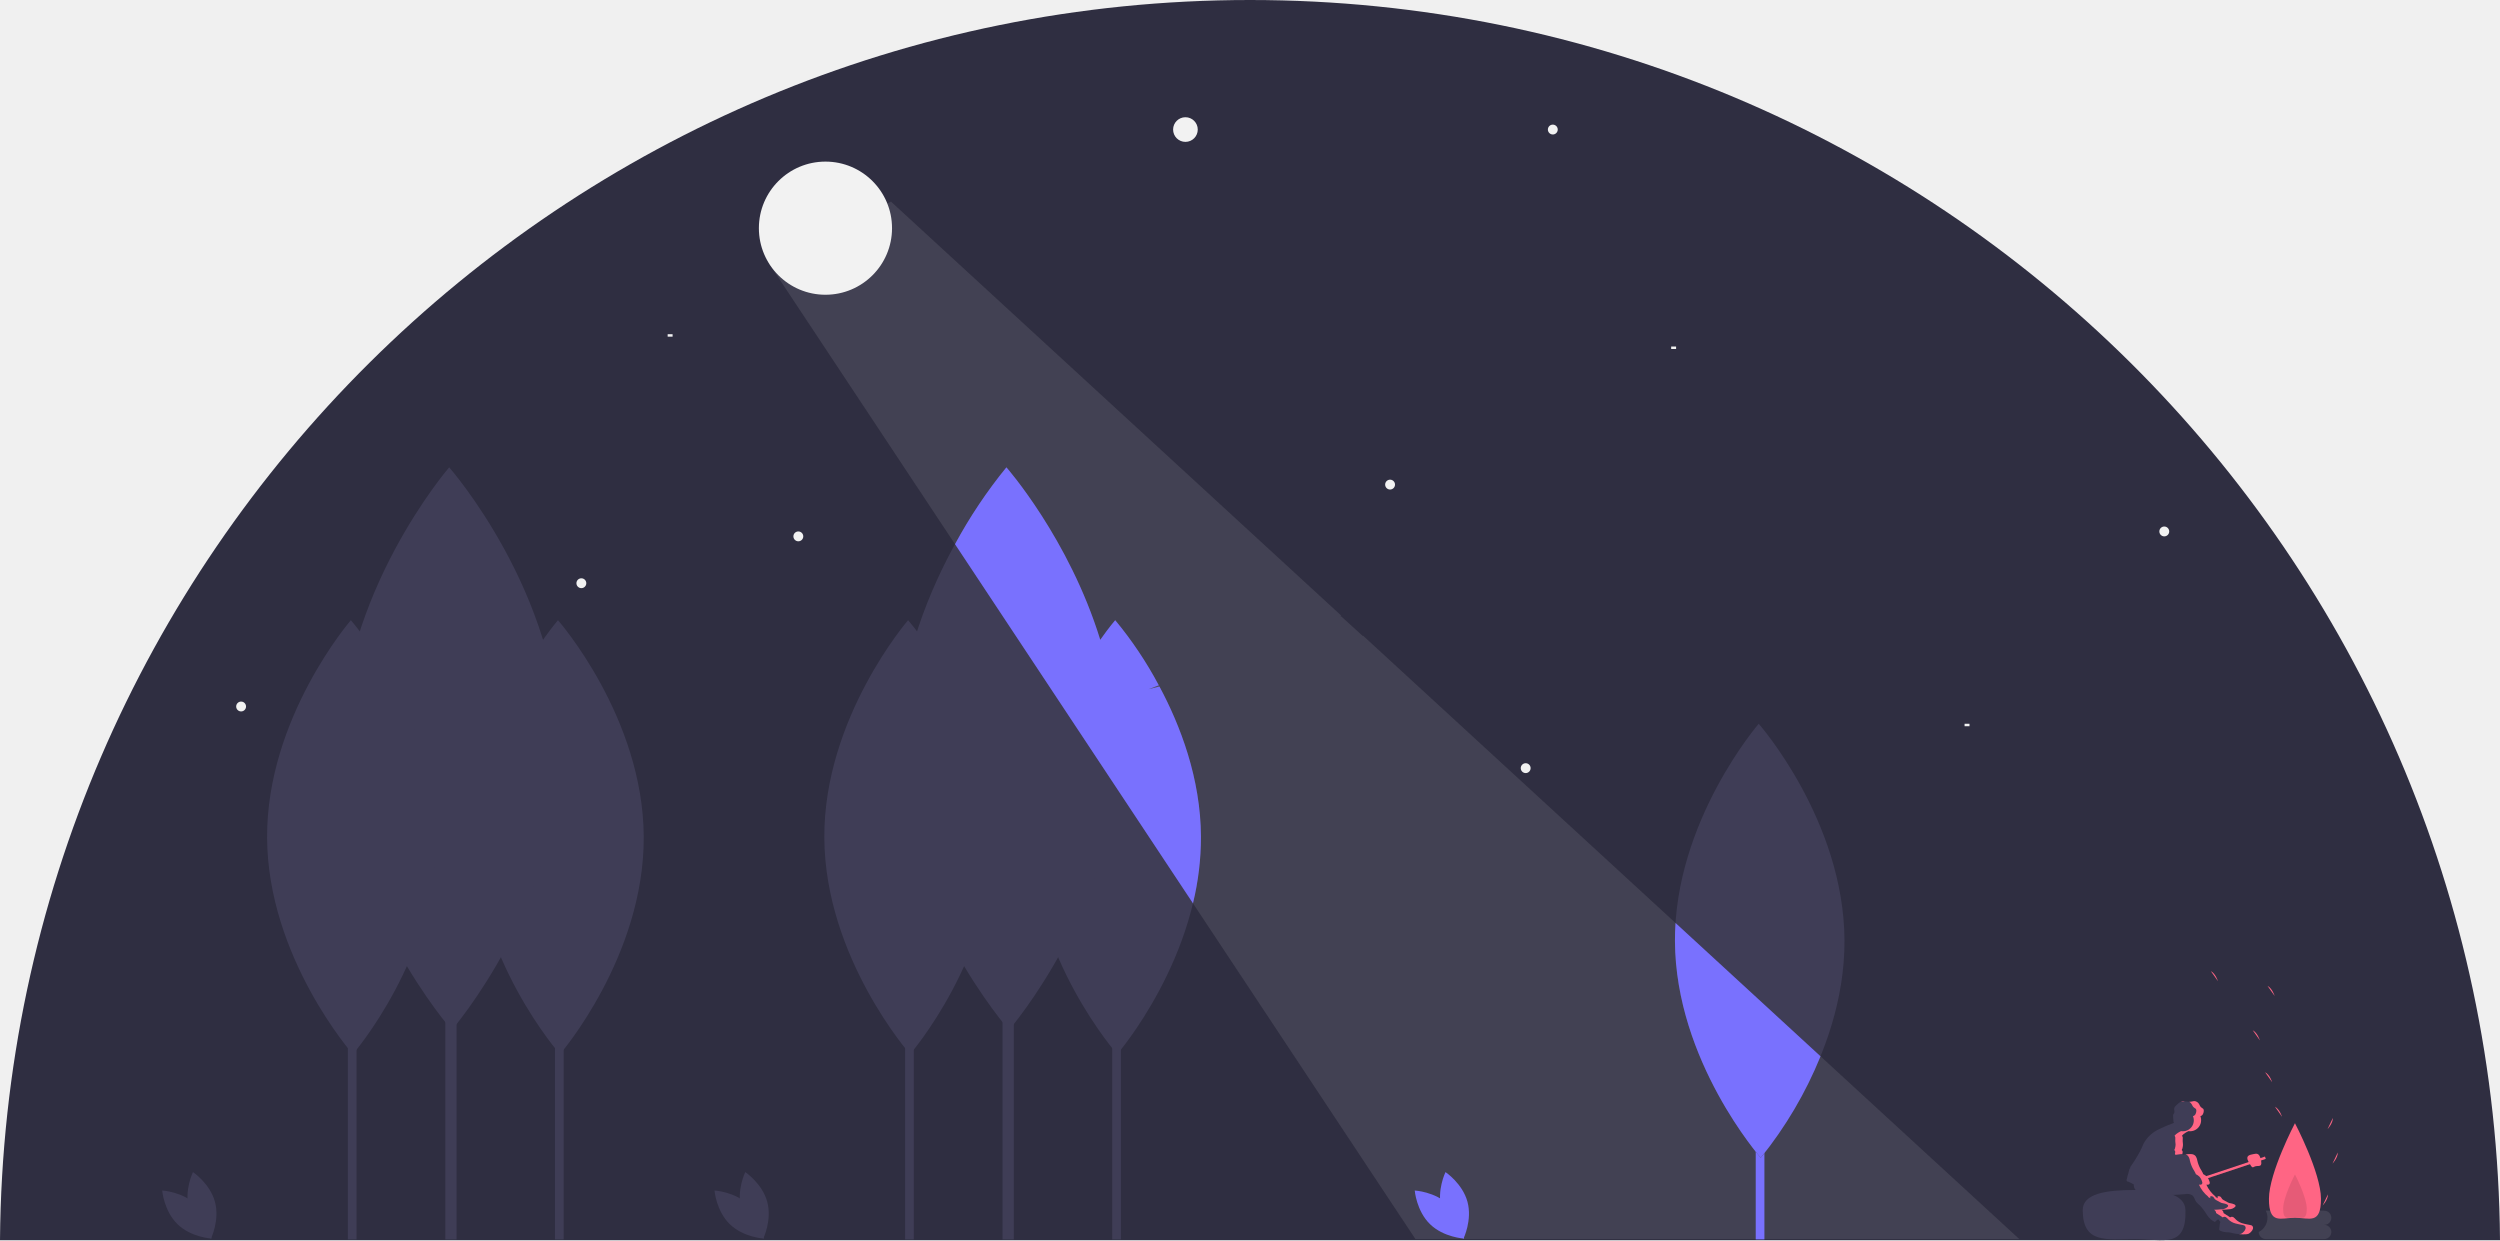
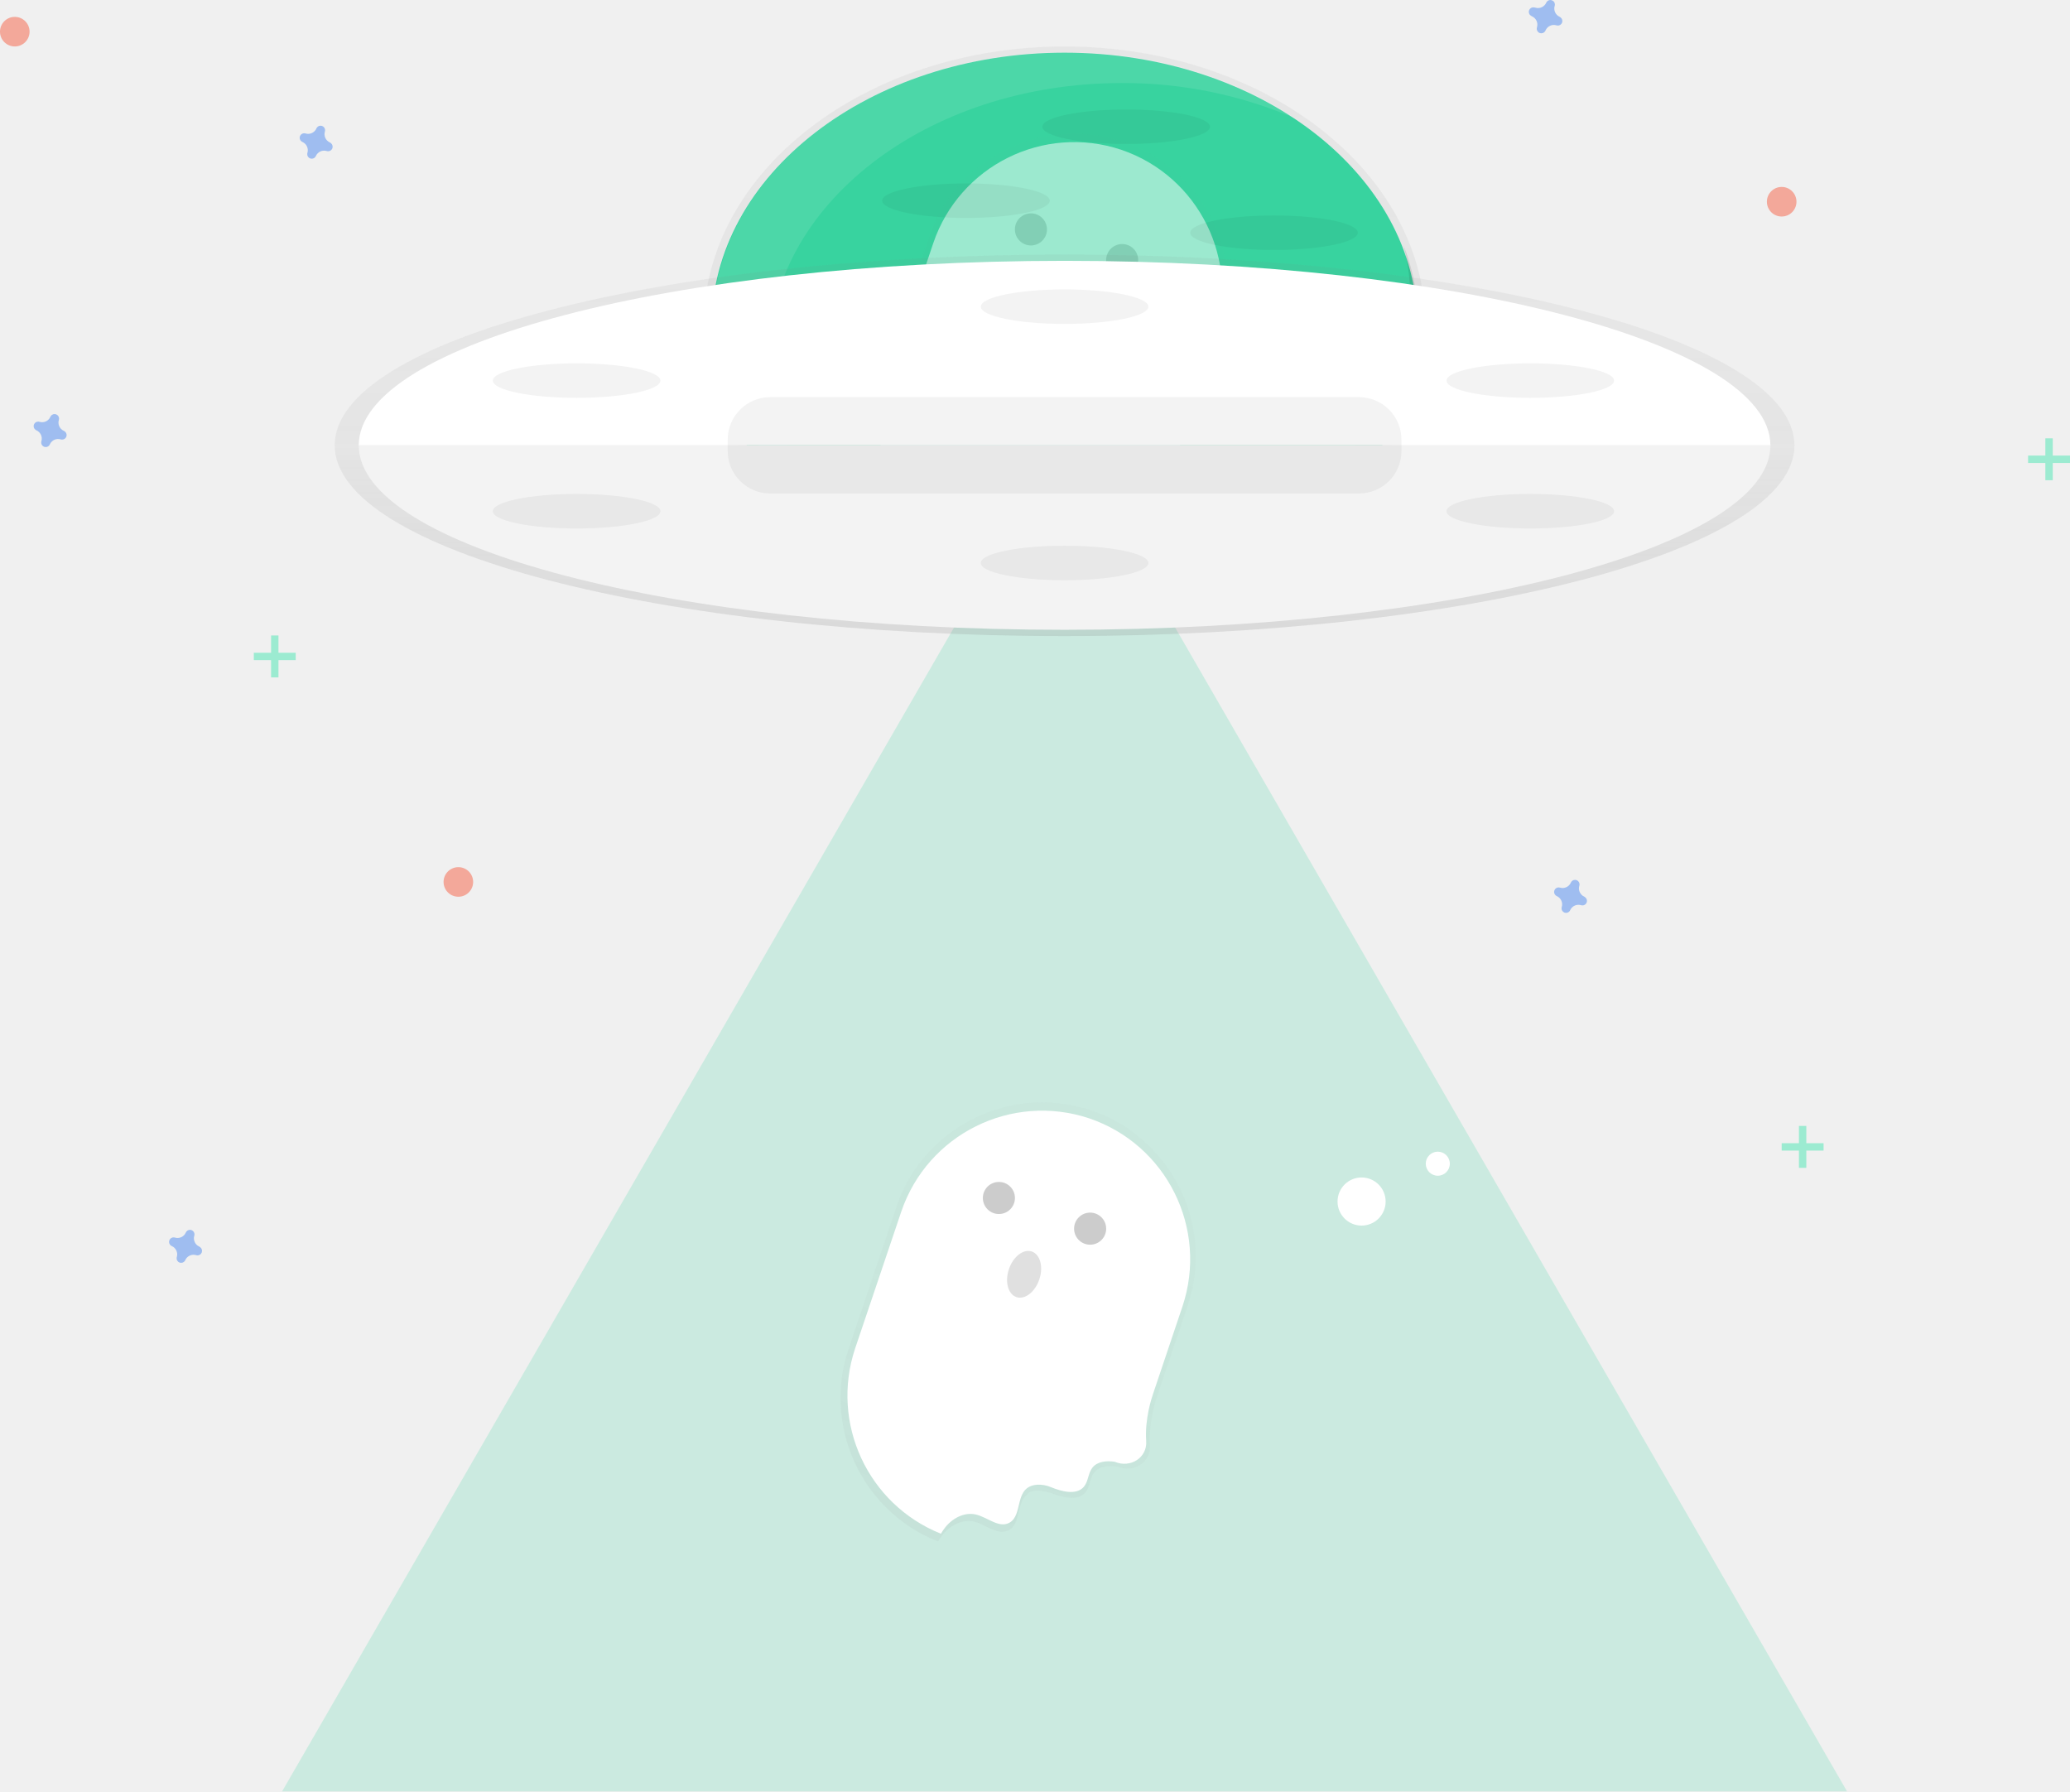
- <svg xmlns="http://www.w3.org/2000/svg" id="ee1442bd-1906-4669-896c-455205bcea2c" data-name="Layer 1" width="1013.949" height="503" viewBox="0 0 1013.949 503">
-   <path d="M600,198.5c-278.673,0-504.824,224.834-506.975,503H1106.975C1104.824,423.334,878.673,198.5,600,198.5Z" transform="translate(-93.02536 -198.5)" fill="#2f2e41" />
-   <circle cx="480.788" cy="52.544" r="5" fill="#f2f2f2" />
-   <circle cx="323.788" cy="217.544" r="2" fill="#f2f2f2" />
-   <circle cx="618.788" cy="311.544" r="2" fill="#f2f2f2" />
-   <circle cx="97.788" cy="286.544" r="2" fill="#f2f2f2" />
-   <circle cx="877.788" cy="215.544" r="2" fill="#f2f2f2" />
-   <circle cx="235.788" cy="236.544" r="2" fill="#f2f2f2" />
-   <circle cx="563.788" cy="196.544" r="2" fill="#f2f2f2" />
-   <circle cx="629.788" cy="52.544" r="2" fill="#f2f2f2" />
-   <rect x="211.788" y="288.544" width="2" height="1" fill="#f2f2f2" />
-   <rect x="270.788" y="135.544" width="2" height="1" fill="#f2f2f2" />
-   <rect x="414.788" y="249.544" width="2" height="1" fill="#f2f2f2" />
-   <rect x="796.788" y="293.544" width="2" height="1" fill="#f2f2f2" />
-   <rect x="677.788" y="140.544" width="2" height="1" fill="#f2f2f2" />
-   <rect x="225.089" y="363.68" width="3.519" height="139.003" fill="#3f3d56" />
-   <path d="M354.111,537.894c.224,48.606-33.973,88.167-33.973,88.167s-34.56-39.244-34.784-87.85S319.327,450.044,319.327,450.044,353.887,489.288,354.111,537.894Z" transform="translate(-93.02536 -198.5)" fill="#3f3d56" />
-   <rect x="180.61" y="322.472" width="4.562" height="180.211" fill="#3f3d56" />
-   <path d="M320.302,501.938c.29,63.015-44.044,114.305-44.044,114.305s-44.806-50.879-45.096-113.894S275.206,388.044,275.206,388.044,320.012,438.923,320.302,501.938Z" transform="translate(-93.02536 -198.5)" fill="#3f3d56" />
-   <rect x="712.089" y="363.68" width="3.519" height="139.003" fill="#6c63ff" />
-   <path d="M841.111,579.894c.224,48.606-33.973,88.167-33.973,88.167s-34.56-39.244-34.784-87.85S806.327,492.044,806.327,492.044,840.887,531.288,841.111,579.894Z" transform="translate(-93.02536 -198.5)" fill="#3f3d56" />
-   <rect x="141.089" y="363.68" width="3.519" height="139.003" fill="#3f3d56" />
-   <path d="M270.111,537.894c.224,48.606-33.973,88.167-33.973,88.167s-34.56-39.244-34.784-87.85S235.327,450.044,235.327,450.044,269.887,489.288,270.111,537.894Z" transform="translate(-93.02536 -198.5)" fill="#3f3d56" />
-   <rect x="451.089" y="363.68" width="3.519" height="139.003" fill="#3f3d56" />
-   <path d="M580.111,537.894c.224,48.606-33.973,88.167-33.973,88.167s-34.56-39.244-34.784-87.85S545.327,450.044,545.327,450.044,579.887,489.288,580.111,537.894Z" transform="translate(-93.02536 -198.5)" fill="#3f3d56" />
-   <rect x="406.61" y="322.472" width="4.562" height="180.211" fill="#3f3d56" />
-   <path d="M546.302,501.938c.29,63.015-44.044,114.305-44.044,114.305s-44.806-50.879-45.096-113.894S501.206,388.044,501.206,388.044,546.012,438.923,546.302,501.938Z" transform="translate(-93.02536 -198.5)" fill="#3f3d56" />
-   <rect x="367.089" y="363.68" width="3.519" height="139.003" fill="#3f3d56" />
-   <path d="M496.111,537.894c.224,48.606-33.973,88.167-33.973,88.167s-34.56-39.244-34.784-87.85S461.327,450.044,461.327,450.044,495.887,489.288,496.111,537.894Z" transform="translate(-93.02536 -198.5)" fill="#3f3d56" />
-   <path d="M831.387,626.913l-58.804-54.069c-.159,2.43-.241,4.886-.23,7.367.224,48.606,34.784,87.85,34.784,87.85A162.815,162.815,0,0,0,831.387,626.913Z" transform="translate(-93.02536 -198.5)" fill="#6c63ff" />
-   <path d="M393.669,688.784c2.015,7.448,8.916,12.06,8.916,12.06s3.634-7.463,1.62-14.91-8.916-12.06-8.916-12.06S391.654,681.336,393.669,688.784Z" transform="translate(-93.02536 -198.5)" fill="#3f3d56" />
-   <path d="M396.63,687.183c5.529,5.382,6.204,13.655,6.204,13.655s-8.288-.453-13.817-5.834-6.204-13.655-6.204-13.655S391.101,681.802,396.63,687.183Z" transform="translate(-93.02536 -198.5)" fill="#3f3d56" />
-   <path d="M677.669,688.784c2.015,7.448,8.916,12.06,8.916,12.06s3.634-7.463,1.62-14.91-8.916-12.06-8.916-12.06S675.654,681.336,677.669,688.784Z" transform="translate(-93.02536 -198.5)" fill="#6c63ff" />
-   <path d="M680.63,687.183c5.529,5.382,6.204,13.655,6.204,13.655s-8.288-.453-13.817-5.834-6.204-13.655-6.204-13.655S675.101,681.802,680.63,687.183Z" transform="translate(-93.02536 -198.5)" fill="#6c63ff" />
-   <path d="M169.669,688.784c2.015,7.448,8.916,12.06,8.916,12.06s3.634-7.463,1.62-14.91-8.916-12.06-8.916-12.06S167.654,681.336,169.669,688.784Z" transform="translate(-93.02536 -198.5)" fill="#3f3d56" />
-   <path d="M172.63,687.183c5.529,5.382,6.204,13.655,6.204,13.655s-8.288-.453-13.817-5.834-6.204-13.655-6.204-13.655S167.101,681.802,172.63,687.183Z" transform="translate(-93.02536 -198.5)" fill="#3f3d56" />
-   <path d="M480.358,419.207,576.868,564.869a113.626,113.626,0,0,0,3.242-26.975c-.109-23.702-8.383-45.175-16.833-60.96l-4.465,1.109,4.199-1.602A155.072,155.072,0,0,0,545.327,450.044s-2.462,2.85-6.059,7.955c-12.68-41.128-38.061-69.955-38.061-69.955A197.509,197.509,0,0,0,480.358,419.207Z" transform="translate(-93.02536 -198.5)" fill="#6c63ff" />
-   <path d="M1035.643,695.289a2.878,2.878,0,1,0,0-5.755H1011.983a6.434,6.434,0,0,1-2.878,8.633,2.878,2.878,0,0,0,2.878,2.878h23.66a2.878,2.878,0,1,0,0-5.755Z" transform="translate(-93.02536 -198.5)" fill="#f2f2f2" opacity="0.1" />
-   <path d="M979.409,689.351c.404,15.693-9.088,11.693-20.596,11.693s-21,2-21.078-11.693c-.038-6.743,9.397-8.209,20.905-8.209S979.235,682.611,979.409,689.351Z" transform="translate(-93.02536 -198.5)" fill="#3f3d56" />
-   <path d="M1006.33,695.553a1.764,1.764,0,0,0-.596-.192,29.826,29.826,0,0,1-3.099-.663,6.529,6.529,0,0,1-2.743-1.526,6.606,6.606,0,0,0-.966-.925,1.162,1.162,0,0,0-1.26-.091.83.83,0,0,0-.112.106q-.214-.142-.429-.283-1.142-.752-2.295-1.487l-.031-.02a1.057,1.057,0,0,0,.002-.365,1.766,1.766,0,0,0-.766-.95c.992-.01,1.99-.1,2.976-.204a3.569,3.569,0,0,0,2.526-.987.686.686,0,0,0,.176-.408c.001-.311-.319-.514-.607-.632a6.101,6.101,0,0,0-1.187-.35,6.495,6.495,0,0,1-.842-.176,4.242,4.242,0,0,1-.709-.335q-.733-.404-1.466-.807a2.238,2.238,0,0,1-.567-.394c-.249-.263-.359-.636-.613-.895-.234-.239-1.179-.553-1.314-.064-.053.193.151.407.175.623a9.908,9.908,0,0,0-1.015-.558c.019-.043.044-.082.06-.127a13.073,13.073,0,0,1-3.76-4.867c.145.003.291.013.436.011a1.115,1.115,0,0,0,.704-.172.769.769,0,0,0,.25-.625,2.117,2.117,0,0,0-.169-.673,5.151,5.151,0,0,0-.973-1.746,5.841,5.841,0,0,0-1.426-1.013l-.084-.047c-.036-.108-.068-.217-.111-.323a17.172,17.172,0,0,0-1.069-1.903,12.452,12.452,0,0,1-1.223-3.257,4.196,4.196,0,0,0-.772-1.916c-.763-.841-2.072-.82-3.2-.693-.644.073-1.285.17-1.925.269-.006-.016-.006-.034-.013-.05a1.311,1.311,0,0,1-.147-.485,2.013,2.013,0,0,1,.091-.408,1.003,1.003,0,0,0-.28-.921c-.027-.026-.053-.054-.079-.082q.106-.249.194-.503a.604.604,0,0,0,.141-.456,4.824,4.824,0,0,0,.183-1.259,13.788,13.788,0,0,1-.101-2.841,1.591,1.591,0,0,0-.25-.657c-.023-.032-.062-.046-.089-.074a4.022,4.022,0,0,1,.671-.697,10.093,10.093,0,0,1,1.574-.998c.133-.073.318-.125.445-.209a4.456,4.456,0,0,0,.589.059,4.489,4.489,0,0,0,4.208-6.123,1.574,1.574,0,0,0,.98-.723,2.945,2.945,0,0,0,.385-1.246,1.304,1.304,0,0,0-.188-.985,2.202,2.202,0,0,0-.573-.401,2.195,2.195,0,0,1-.713-.722c-.126-.209-.217-.437-.331-.653a2.42,2.42,0,0,0-2.091-1.386,9.038,9.038,0,0,0-1.244.248c-1.4.245-2.922-.495-4.22.082a3.928,3.928,0,0,0-.883.589q-.549.452-1.054.953a2.182,2.182,0,0,0-.643.935c-.176.663.243,1.403-.024,2.034a3.071,3.071,0,0,1-.326.511c-.295.432.025,2.119-.007,2.641a.979.979,0,0,0,.181.724.611.611,0,0,0,.131.1,58.574,58.574,0,0,0-6.379,2.711,13.671,13.671,0,0,0-5.92,5.529c-.352.686-.619,1.411-.937,2.112-.424.936-.937,1.828-1.449,2.719-.625,1.086-1.251,2.175-1.974,3.199a18.335,18.335,0,0,0-1.143,1.694,1.625,1.625,0,0,0-.008.257.459.459,0,0,1-.023.241.372.372,0,0,1-.273.156l-.017.044a15.662,15.662,0,0,0-.406,1.601c-.213.859-.553,1.688-.684,2.564a.682.682,0,0,0,.665,1.062c.749.333,1.471.723,2.19,1.117-.011.053-.027.104-.034.158a2.952,2.952,0,0,0,1.564,2.734,8.051,8.051,0,0,0,3.193.868c.431.052.865.076,1.298.12a8.819,8.819,0,0,0,1.999.81,1.853,1.853,0,0,0,.468.073,1.422,1.422,0,0,0,1.069-.602,73.86,73.86,0,0,0,11.154-.228,4.081,4.081,0,0,1,3.01.467c.804.653.966,1.812,1.563,2.658a9.803,9.803,0,0,0,1.454,1.419,21.67,21.67,0,0,1,2.793,3.671,8.241,8.241,0,0,0,3.365,3.106,2.381,2.381,0,0,1,1.044-.909c.111-.066.218-.143.327-.215a4.109,4.109,0,0,0,.511.666c.143.155.286.319.42.487-.004 0-.008-.002-.012-.001-.195.031-.26.274-.282.47q-.128,1.125-.257,2.249a.837.837,0,0,0,.03.445.786.786,0,0,0,.405.336,6.091,6.091,0,0,0,2.219.585c.387.026.777.015,1.164.05a14.058,14.058,0,0,1,1.88.375,17.673,17.673,0,0,0,5.127.401,3.261,3.261,0,0,0,1.04-.197,3.092,3.092,0,0,0,1.026-.795,2.907,2.907,0,0,0,.772-1.237A1.201,1.201,0,0,0,1006.33,695.553Z" transform="translate(-93.02536 -198.5)" fill="#3f3d56" />
-   <path d="M978.666,645.319c.166-.029.33-.074.493-.116a3.605,3.605,0,0,0-1.565.151A4.366,4.366,0,0,0,978.666,645.319Z" transform="translate(-93.02536 -198.5)" fill="#ff6584" />
-   <path d="M982.001,646.457c.114.216.204.444.331.653a2.195,2.195,0,0,0,.713.722,2.202,2.202,0,0,1,.573.401,1.304,1.304,0,0,1,.188.985,2.945,2.945,0,0,1-.385,1.246,1.574,1.574,0,0,1-.98.723,4.409,4.409,0,0,1-4.796,6.064c-.127.084-.312.136-.445.209a10.093,10.093,0,0,0-1.574.998,4.022,4.022,0,0,0-.671.697c.027.028.066.043.089.074a1.591,1.591,0,0,1,.25.657,13.788,13.788,0,0,0,.101,2.841,4.824,4.824,0,0,1-.183,1.259.604.604,0,0,1-.141.456q-.089.254-.194.503c.026.028.053.057.079.082a1.003,1.003,0,0,1,.28.921,2.013,2.013,0,0,0-.091.408,1.311,1.311,0,0,0,.147.485c.006.016.007.034.013.05.64-.099,1.281-.196,1.925-.269a9.454,9.454,0,0,1,.955-.063.66.66,0,0,1-.04-.203,2.013,2.013,0,0,1,.091-.408,1.003,1.003,0,0,0-.28-.921c-.027-.026-.053-.054-.079-.082q.106-.249.194-.503a.604.604,0,0,0,.141-.456,4.824,4.824,0,0,0,.183-1.259,13.788,13.788,0,0,1-.101-2.841,1.591,1.591,0,0,0-.25-.657c-.023-.032-.062-.046-.089-.074a4.022,4.022,0,0,1,.671-.697,10.093,10.093,0,0,1,1.574-.998c.133-.073.318-.125.445-.209a4.456,4.456,0,0,0,.589.059,4.489,4.489,0,0,0,4.208-6.123,1.574,1.574,0,0,0,.98-.723,2.945,2.945,0,0,0,.385-1.246,1.304,1.304,0,0,0-.188-.985,2.202,2.202,0,0,0-.573-.401,2.195,2.195,0,0,1-.713-.722c-.126-.209-.217-.437-.331-.653a2.42,2.42,0,0,0-2.091-1.386,9.038,9.038,0,0,0-1.244.248,3.784,3.784,0,0,1-.693.046A2.792,2.792,0,0,1,982.001,646.457Z" transform="translate(-93.02536 -198.5)" fill="#ff6584" />
-   <path d="M1006.33,695.553a1.764,1.764,0,0,0-.596-.192,29.826,29.826,0,0,1-3.099-.663,6.529,6.529,0,0,1-2.743-1.526,6.606,6.606,0,0,0-.966-.925,1.162,1.162,0,0,0-1.26-.091.83.83,0,0,0-.112.106q-.214-.142-.429-.283-1.142-.752-2.295-1.487l-.031-.02a1.057,1.057,0,0,0,.002-.365,1.766,1.766,0,0,0-.766-.95c.992-.01,1.99-.1,2.976-.204a3.569,3.569,0,0,0,2.526-.987.686.686,0,0,0,.176-.408c.001-.311-.319-.514-.607-.632a6.101,6.101,0,0,0-1.187-.35,6.495,6.495,0,0,1-.842-.176,4.242,4.242,0,0,1-.709-.335q-.733-.404-1.466-.807a2.238,2.238,0,0,1-.567-.394c-.249-.263-.359-.636-.613-.895-.234-.239-1.179-.553-1.314-.064-.053.193.151.407.175.623a9.908,9.908,0,0,0-1.015-.558c.019-.043.044-.082.06-.127a13.073,13.073,0,0,1-3.76-4.867c.145.003.291.013.436.011a1.115,1.115,0,0,0,.704-.172.769.769,0,0,0,.25-.625,2.117,2.117,0,0,0-.169-.673,5.151,5.151,0,0,0-.973-1.746,5.841,5.841,0,0,0-1.426-1.013l-.084-.047c-.036-.108-.068-.217-.111-.323a17.172,17.172,0,0,0-1.069-1.903,12.452,12.452,0,0,1-1.223-3.257,4.196,4.196,0,0,0-.772-1.916c-.763-.841-2.072-.82-3.2-.693-.252.028-.503.071-.754.105a2.132,2.132,0,0,1,.954.587,4.196,4.196,0,0,1,.772,1.916,12.452,12.452,0,0,0,1.223,3.257,17.172,17.172,0,0,1,1.069,1.903c.043.106.076.215.111.323l.084.047a5.841,5.841,0,0,1,1.426,1.013,5.151,5.151,0,0,1,.973,1.746,2.117,2.117,0,0,1,.169.673.769.769,0,0,1-.25.625,1.115,1.115,0,0,1-.704.172c-.145.001-.291-.008-.436-.011a13.073,13.073,0,0,0,3.76,4.867c-.016.045-.042.084-.06.127a9.908,9.908,0,0,1,1.015.558c-.025-.216-.229-.43-.175-.623.135-.489,1.081-.175,1.314.064.254.259.364.631.613.895a2.238,2.238,0,0,0,.567.394q.733.403,1.466.807a4.242,4.242,0,0,0,.709.335,6.495,6.495,0,0,0,.842.176,6.101,6.101,0,0,1,1.187.35c.287.118.608.321.607.632a.686.686,0,0,1-.176.408,3.569,3.569,0,0,1-2.526.987c-.986.104-1.983.195-2.976.204a1.766,1.766,0,0,1,.766.95,1.057,1.057,0,0,1-.002.365l.031.02q1.153.735,2.295,1.487.215.141.429.283a.83.83,0,0,1,.112-.106,1.162,1.162,0,0,1,1.26.091,6.606,6.606,0,0,1,.966.925,6.529,6.529,0,0,0,2.743,1.526,29.826,29.826,0,0,0,3.099.663,1.764,1.764,0,0,1,.596.192,1.201,1.201,0,0,1,.443,1.305,2.907,2.907,0,0,1-.772,1.237,3.092,3.092,0,0,1-1.026.795,2.675,2.675,0,0,1-.761.167,17.649,17.649,0,0,0,2.721.03,3.261,3.261,0,0,0,1.04-.197,3.092,3.092,0,0,0,1.026-.795,2.907,2.907,0,0,0,.772-1.237A1.201,1.201,0,0,0,1006.33,695.553Z" transform="translate(-93.02536 -198.5)" fill="#ff6584" />
-   <path d="M989.694,693.049c.05.045.098.092.149.136-.037-.054-.078-.106-.111-.161Z" transform="translate(-93.02536 -198.5)" fill="#ff6584" />
-   <path d="M1034.364,684.738c0,10.595-4.724,7.673-10.551,7.673s-10.551,2.921-10.551-7.673,10.551-30.694,10.551-30.694S1034.364,674.143,1034.364,684.738Z" transform="translate(-93.02536 -198.5)" fill="#ff6584" />
-   <path d="M1028.609,688.791c0,4.816-2.147,3.488-4.796,3.488s-4.796,1.328-4.796-3.488,4.796-13.952,4.796-13.952S1028.609,683.976,1028.609,688.791Z" transform="translate(-93.02536 -198.5)" opacity="0.1" />
-   <path d="M1037.038,656.428s2.192-2.279,2.148-4.515" transform="translate(-93.02536 -198.5)" fill="#ff6584" />
-   <path d="M1014.575,637.436s-.915-3.027-2.886-4.083" transform="translate(-93.02536 -198.5)" fill="#ff6584" />
-   <path d="M992.575,596.436s-.915-3.027-2.886-4.083" transform="translate(-93.02536 -198.5)" fill="#ff6584" />
-   <path d="M1018.575,651.436s-.915-3.027-2.886-4.083" transform="translate(-93.02536 -198.5)" fill="#ff6584" />
-   <path d="M1015.575,602.436s-.915-3.027-2.886-4.083" transform="translate(-93.02536 -198.5)" fill="#ff6584" />
-   <path d="M1009.575,620.436s-.915-3.027-2.886-4.083" transform="translate(-93.02536 -198.5)" fill="#ff6584" />
-   <path d="M1035.038,687.428s2.192-2.279,2.148-4.515" transform="translate(-93.02536 -198.5)" fill="#ff6584" />
-   <path d="M1039.038,670.428s2.192-2.279,2.148-4.515" transform="translate(-93.02536 -198.5)" fill="#ff6584" />
-   <rect x="987.164" y="671.544" width="25.298" height="1.001" transform="translate(-254.2372 152.1557) rotate(-18.43495)" fill="#ff6584" />
-   <path d="M1009.912,668.523c.901,3.521-.612,2.68-1.991,2.965s-1.108,1.555-3.004-1.931c-1.311-2.411.612-2.68,1.991-2.965S1009.297,666.119,1009.912,668.523Z" transform="translate(-93.02536 -198.5)" fill="#ff6584" />
-   <polygon points="574.728 277.957 574.728 277.957 574.727 277.956 552.908 257.894 552.712 257.943 543.975 250 543.553 249.877 544.008 249.704 451.089 164.271 451.089 164.271 361.353 81.762 315.628 106.016 311.888 106.844 366.685 189.544 574.068 502.544 818.988 502.544 574.728 277.957" fill="#f2f2f2" opacity="0.1" />
-   <circle cx="334.788" cy="92.544" r="27" fill="#f2f2f2" />
+ <svg xmlns="http://www.w3.org/2000/svg" xmlns:xlink="http://www.w3.org/1999/xlink" id="f698cf57-4f6b-4529-a39c-70592e247574" data-name="Layer 1" width="840" height="726.85" viewBox="0 0 840 726.85">
+   <defs>
+     <linearGradient id="aba94383-0ea8-4a3d-bf3d-6bf7d0bb624b" x1="432" y1="245.78" x2="432" y2="18.85" gradientUnits="userSpaceOnUse">
+       <stop offset="0" stop-color="gray" stop-opacity="0.25" />
+       <stop offset="0.54" stop-color="gray" stop-opacity="0.12" />
+       <stop offset="1" stop-color="gray" stop-opacity="0.1" />
+     </linearGradient>
+     <linearGradient id="e6500262-d2e6-47ad-ace4-95109017cb85" x1="447.27" y1="1916.01" x2="447.27" y2="1730.58" gradientTransform="matrix(0.95, 0.32, -0.32, 0.95, 752.71, -1245.02)" xlink:href="#aba94383-0ea8-4a3d-bf3d-6bf7d0bb624b" />
+     <linearGradient id="ba3c64e7-a915-4515-a2e7-88140805555d" x1="334.27" y1="1539.38" x2="334.27" y2="1353.95" gradientTransform="matrix(0.95, 0.32, -0.32, 0.95, 752.71, -1245.02)" xlink:href="#aba94383-0ea8-4a3d-bf3d-6bf7d0bb624b" />
+     <linearGradient id="fa3dfd3f-e414-4f67-9974-b38d7e79cebc" x1="432" y1="258.09" x2="432" y2="103.27" xlink:href="#aba94383-0ea8-4a3d-bf3d-6bf7d0bb624b" />
+   </defs>
+   <g opacity="0.8">
+     <ellipse cx="432" cy="132.31" rx="146.46" ry="113.46" fill="url(#aba94383-0ea8-4a3d-bf3d-6bf7d0bb624b)" />
+   </g>
+   <ellipse cx="432" cy="132.31" rx="143.21" ry="110.94" fill="#38d39f" />
+   <path d="M491.94,231.21c0-61.27,64.11-110.94,143.2-110.94A175.54,175.54,0,0,1,706.5,135c-25.17-17-58.1-27.33-94.14-27.33-79.09,0-143.21,49.67-143.21,110.94,0,41.14,28.91,77.05,71.86,96.21C510.94,294.48,491.94,264.57,491.94,231.21Z" transform="translate(-180 -86.57)" fill="#fff" opacity="0.1" />
+   <polygon points="432 176.9 590.76 451.88 749.52 726.85 432 726.85 114.48 726.85 273.24 451.88 432 176.9" fill="#38d39f" opacity="0.2" />
+   <g opacity="0.3">
+     <path d="M649.67,652.79,662,616.2a62.66,62.66,0,0,0-23.2-70.89l.1-.06a61.48,61.48,0,0,0-15.79-8h0l-.17-.06-.19-.06h0a61.55,61.55,0,0,0-16.9-3.18,59.28,59.28,0,0,0-6.11,0,62.32,62.32,0,0,0-10.49,1.45c-1,.22-2,.47-2.91.74s-1.93.56-2.88.87c-1.9.63-3.77,1.34-5.6,2.15-.92.4-1.83.82-2.72,1.27a61.47,61.47,0,0,0-7.75,4.56c-.83.57-1.64,1.16-2.44,1.76a62,62,0,0,0-21.24,29.6L524.33,634a61.86,61.86,0,0,0-2.68,28.12c.2,1.45.45,2.89.74,4.32s.65,2.84,1,4.24c.27.93.55,1.86.86,2.78.46,1.37,1,2.74,1.51,4.08.37.89.76,1.78,1.17,2.66.81,1.75,1.71,3.46,2.68,5.13s2,3.3,3.16,4.88c.84,1.18,1.73,2.34,2.65,3.46,1.24,1.5,2.54,3,3.92,4.33a61.81,61.81,0,0,0,21,13.89h0l0,0,.34.14a21.66,21.66,0,0,1,1.4-2.17c3-4.11,8.22-7,13.19-5.92.36.08.72.19,1.08.3,2.52.89,5,2.48,7.43,3.26a6.66,6.66,0,0,0,5.61-.07c4.86-2.59,3.06-10.76,7.23-14.34a6.5,6.5,0,0,1,.61-.46,1.88,1.88,0,0,1-.16-.23c3.22-2,7.68-.67,11.39.62,4,1.41,9.22,2.36,12-.91,1.88-2.24,1.74-5.65,3.53-8,2.08-2.7,6-3,9.39-2.52l.17.05c6.5,2.68,13.6-1.77,13.1-8.78C646.06,663.51,649,654.7,649.67,652.79Z" transform="translate(-180 -86.57)" fill="url(#e6500262-d2e6-47ad-ace4-95109017cb85)" />
+   </g>
+   <path d="M563.21,706.78c2.92-4,7.93-6.8,12.73-5.71s9.35,5.66,13.62,3.37c5.84-3.12,1.7-14.59,11.18-15.44a12.44,12.44,0,0,1,5.77,1c4,1.63,10.26,3.47,13.34-.2,1.81-2.16,1.68-5.45,3.41-7.69,2-2.6,5.81-2.93,9.06-2.43l.16.05c6.27,2.59,13.13-1.71,12.64-8.47-.63-9,2.23-17.48,2.85-19.32l11.88-35.31A60.38,60.38,0,0,0,622,540.34h0a60.38,60.38,0,0,0-76.27,37.86L527,633.73a60.39,60.39,0,0,0,34.82,75.15A21.47,21.47,0,0,1,563.21,706.78Z" transform="translate(-180 -86.57)" fill="#fff" />
+   <circle cx="405.35" cy="486.08" r="6.51" opacity="0.2" />
+   <circle cx="442.37" cy="498.53" r="6.51" opacity="0.2" />
+   <ellipse cx="595.55" cy="603.56" rx="9.76" ry="6.51" transform="translate(-346.41 888.98) rotate(-71.4)" fill="#e0e0e0" />
+   <circle cx="552.53" cy="487.52" r="9.76" fill="#fff" />
+   <circle cx="583.45" cy="472.17" r="4.88" fill="#fff" />
+   <g opacity="0.5">
+     <g opacity="0.3">
+       <path d="M662.67,259.79,675,223.2a62.66,62.66,0,0,0-23.2-70.89l.1-.06a61.48,61.48,0,0,0-15.79-8h0l-.17-.06-.19-.06h0a61.55,61.55,0,0,0-16.9-3.18,59.28,59.28,0,0,0-6.11,0,62.32,62.32,0,0,0-10.49,1.45c-1,.22-2,.47-2.91.74s-1.93.56-2.88.87c-1.9.63-3.77,1.34-5.6,2.15-.92.4-1.83.82-2.72,1.27a61.47,61.47,0,0,0-7.75,4.56c-.83.57-1.64,1.16-2.44,1.76a62,62,0,0,0-21.24,29.6L537.33,241a61.86,61.86,0,0,0-2.68,28.12c.2,1.45.45,2.89.74,4.32s.65,2.84,1,4.24c.27.93.55,1.86.86,2.78.46,1.37,1,2.74,1.51,4.08.37.89.76,1.78,1.17,2.66.81,1.75,1.71,3.46,2.68,5.13s2,3.3,3.16,4.88c.84,1.18,1.73,2.34,2.65,3.46,1.24,1.5,2.54,2.95,3.92,4.33a61.81,61.81,0,0,0,21,13.89h0l0,0,.34.14a21.66,21.66,0,0,1,1.4-2.17c3-4.11,8.22-7,13.19-5.92.36.08.72.19,1.08.3,2.52.89,5,2.48,7.43,3.26a6.66,6.66,0,0,0,5.61-.07c4.86-2.59,3.06-10.76,7.23-14.34a6.5,6.5,0,0,1,.61-.46,1.88,1.88,0,0,1-.16-.23c3.22-2,7.68-.67,11.39.62,4,1.41,9.22,2.36,12-.91,1.88-2.24,1.74-5.65,3.53-8,2.08-2.7,6-3,9.39-2.52l.17,0c6.5,2.68,13.6-1.77,13.1-8.78C659.06,270.51,662,261.7,662.67,259.79Z" transform="translate(-180 -86.57)" fill="url(#ba3c64e7-a915-4515-a2e7-88140805555d)" />
+     </g>
+     <path d="M576.21,313.78c2.92-4,7.93-6.8,12.73-5.71s9.35,5.66,13.62,3.37c5.84-3.12,1.7-14.59,11.18-15.44a12.44,12.44,0,0,1,5.77,1c4,1.63,10.26,3.47,13.34-.2,1.81-2.16,1.68-5.45,3.41-7.69,2-2.6,5.81-2.93,9.06-2.43l.16.05c6.27,2.59,13.13-1.71,12.64-8.47-.63-9,2.23-17.48,2.85-19.32l11.88-35.31A60.38,60.38,0,0,0,635,147.34h0a60.38,60.38,0,0,0-76.27,37.86L540,240.73a60.39,60.39,0,0,0,34.82,75.15A21.47,21.47,0,0,1,576.21,313.78Z" transform="translate(-180 -86.57)" fill="#fff" />
+     <circle cx="418.35" cy="93.08" r="6.51" opacity="0.2" />
+     <circle cx="455.37" cy="105.53" r="6.51" opacity="0.2" />
+   </g>
+   <path d="M749.52,186A87.52,87.52,0,0,1,752.31,208c0,61.27-64.11,110.94-143.2,110.94C544.38,318.9,489.69,285.64,472,240c13.14,50.77,71,89,140.41,89,79.09,0,143.21-49.67,143.21-110.94A88.16,88.16,0,0,0,749.52,186Z" transform="translate(-180 -86.57)" opacity="0.1" />
+   <g opacity="0.8">
+     <ellipse cx="432" cy="180.68" rx="296.18" ry="77.41" fill="url(#fa3dfd3f-e414-4f67-9974-b38d7e79cebc)" />
+   </g>
+   <path d="M612,192.4c-158.18,0-286.42,33.51-286.42,74.86H898.42C898.42,225.91,770.18,192.4,612,192.4Z" transform="translate(-180 -86.57)" fill="#fff" />
+   <path d="M612,342.11c158.18,0,286.42-33.51,286.42-74.85H325.58C325.58,308.6,453.82,342.11,612,342.11Z" transform="translate(-180 -86.57)" fill="#fff" />
+   <path d="M612,342.11c158.18,0,286.42-33.51,286.42-74.85H325.58C325.58,308.6,453.82,342.11,612,342.11Z" transform="translate(-180 -86.57)" opacity="0.05" />
+   <rect x="295.3" y="161.15" width="273.4" height="39.06" rx="17.22" opacity="0.05" />
+   <path d="M313.89,144.38a3.68,3.68,0,0,1-2.05-4.44,1.86,1.86,0,0,0,.08-.41h0a1.84,1.84,0,0,0-3.31-1.22h0a1.82,1.82,0,0,0-.2.36,3.67,3.67,0,0,1-4.44,2.05,2,2,0,0,0-.41-.08h0a1.84,1.84,0,0,0-1.22,3.31h0a1.62,1.62,0,0,0,.36.21,3.68,3.68,0,0,1,2.05,4.44,1.89,1.89,0,0,0-.08.4h0a1.84,1.84,0,0,0,3.31,1.23h0a1.65,1.65,0,0,0,.2-.37,3.67,3.67,0,0,1,4.44-2,2,2,0,0,0,.41.08h0a1.84,1.84,0,0,0,1.22-3.31h0A1.62,1.62,0,0,0,313.89,144.38Z" transform="translate(-180 -86.57)" fill="#4d8af0" opacity="0.5" />
+   <path d="M822.89,450.38a3.68,3.68,0,0,1-2-4.44,1.86,1.86,0,0,0,.08-.41h0a1.84,1.84,0,0,0-3.31-1.22h0a1.82,1.82,0,0,0-.2.36,3.67,3.67,0,0,1-4.44,2.05,2,2,0,0,0-.41-.08h0a1.84,1.84,0,0,0-1.22,3.31h0a1.62,1.62,0,0,0,.36.21,3.68,3.68,0,0,1,2,4.44,1.89,1.89,0,0,0-.08.4h0a1.84,1.84,0,0,0,3.31,1.23h0a1.65,1.65,0,0,0,.2-.37,3.67,3.67,0,0,1,4.44-2,2,2,0,0,0,.41.08h0a1.84,1.84,0,0,0,1.22-3.31h0A1.62,1.62,0,0,0,822.89,450.38Z" transform="translate(-180 -86.57)" fill="#4d8af0" opacity="0.5" />
+   <path d="M260.89,592.38a3.68,3.68,0,0,1-2.05-4.44,1.86,1.86,0,0,0,.08-.41h0a1.84,1.84,0,0,0-3.31-1.22h0a1.82,1.82,0,0,0-.2.36,3.67,3.67,0,0,1-4.44,2.05,2,2,0,0,0-.41-.08h0a1.84,1.84,0,0,0-1.22,3.31h0a1.62,1.62,0,0,0,.36.21,3.68,3.68,0,0,1,2.05,4.44,1.89,1.89,0,0,0-.08.4h0a1.84,1.84,0,0,0,3.31,1.23h0a1.65,1.65,0,0,0,.2-.37,3.67,3.67,0,0,1,4.44-2,2,2,0,0,0,.41.08h0a1.84,1.84,0,0,0,1.22-3.31h0A1.62,1.62,0,0,0,260.89,592.38Z" transform="translate(-180 -86.57)" fill="#4d8af0" opacity="0.5" />
+   <path d="M205.89,261.38a3.68,3.68,0,0,1-2-4.44,1.86,1.86,0,0,0,.08-.41h0a1.84,1.84,0,0,0-3.31-1.22h0a1.82,1.82,0,0,0-.2.36,3.67,3.67,0,0,1-4.44,2.05,2,2,0,0,0-.41-.08h0a1.84,1.84,0,0,0-1.22,3.31h0a1.62,1.62,0,0,0,.36.21,3.68,3.68,0,0,1,2.05,4.44,1.89,1.89,0,0,0-.08.4h0a1.84,1.84,0,0,0,3.31,1.23h0a1.65,1.65,0,0,0,.2-.37,3.67,3.67,0,0,1,4.44-2,2,2,0,0,0,.41.08h0a1.84,1.84,0,0,0,1.22-3.31h0A1.62,1.62,0,0,0,205.89,261.38Z" transform="translate(-180 -86.57)" fill="#4d8af0" opacity="0.5" />
+   <path d="M812.89,93.38a3.68,3.68,0,0,1-2-4.44,1.86,1.86,0,0,0,.08-.41h0a1.84,1.84,0,0,0-3.31-1.22h0a1.82,1.82,0,0,0-.2.36,3.67,3.67,0,0,1-4.44,2,2,2,0,0,0-.41-.08h0A1.84,1.84,0,0,0,801.34,93h0a1.62,1.62,0,0,0,.36.21,3.68,3.68,0,0,1,2,4.44,1.89,1.89,0,0,0-.08.4h0A1.84,1.84,0,0,0,807,99.23h0a1.65,1.65,0,0,0,.2-.37,3.67,3.67,0,0,1,4.44-2,2,2,0,0,0,.41.08h0a1.84,1.84,0,0,0,1.22-3.31h0A1.62,1.62,0,0,0,812.89,93.38Z" transform="translate(-180 -86.57)" fill="#4d8af0" opacity="0.5" />
+   <g opacity="0.5">
+     <rect x="110" y="257.85" width="3" height="17" fill="#47e6b1" />
+     <rect x="290" y="344.43" width="3" height="17" transform="translate(464.43 -25.15) rotate(90)" fill="#47e6b1" />
+   </g>
+   <g opacity="0.5">
+     <rect x="830" y="177.85" width="3" height="17" fill="#47e6b1" />
+     <rect x="1010" y="264.43" width="3" height="17" transform="translate(1104.43 -825.15) rotate(90)" fill="#47e6b1" />
+   </g>
+   <g opacity="0.5">
+     <rect x="730" y="456.85" width="3" height="17" fill="#47e6b1" />
+     <rect x="910" y="543.43" width="3" height="17" transform="translate(1283.43 -446.15) rotate(90)" fill="#47e6b1" />
+   </g>
+   <circle cx="723" cy="81.85" r="6" fill="#f55f44" opacity="0.5" />
+   <circle cx="6" cy="12.85" r="6" fill="#f55f44" opacity="0.5" />
+   <circle cx="186" cy="357.85" r="6" fill="#f55f44" opacity="0.5" />
+   <ellipse cx="234" cy="154.43" rx="34" ry="7" opacity="0.05" />
+   <ellipse cx="234" cy="207.43" rx="34" ry="7" opacity="0.05" />
+   <ellipse cx="621" cy="154.43" rx="34" ry="7" opacity="0.05" />
+   <ellipse cx="621" cy="207.43" rx="34" ry="7" opacity="0.05" />
+   <ellipse cx="432" cy="124.43" rx="34" ry="7" opacity="0.05" />
+   <ellipse cx="457" cy="51.43" rx="34" ry="7" opacity="0.05" />
+   <ellipse cx="392" cy="81.43" rx="34" ry="7" opacity="0.05" />
+   <ellipse cx="517" cy="94.43" rx="34" ry="7" opacity="0.05" />
+   <ellipse cx="432" cy="228.43" rx="34" ry="7" opacity="0.05" />
</svg>
